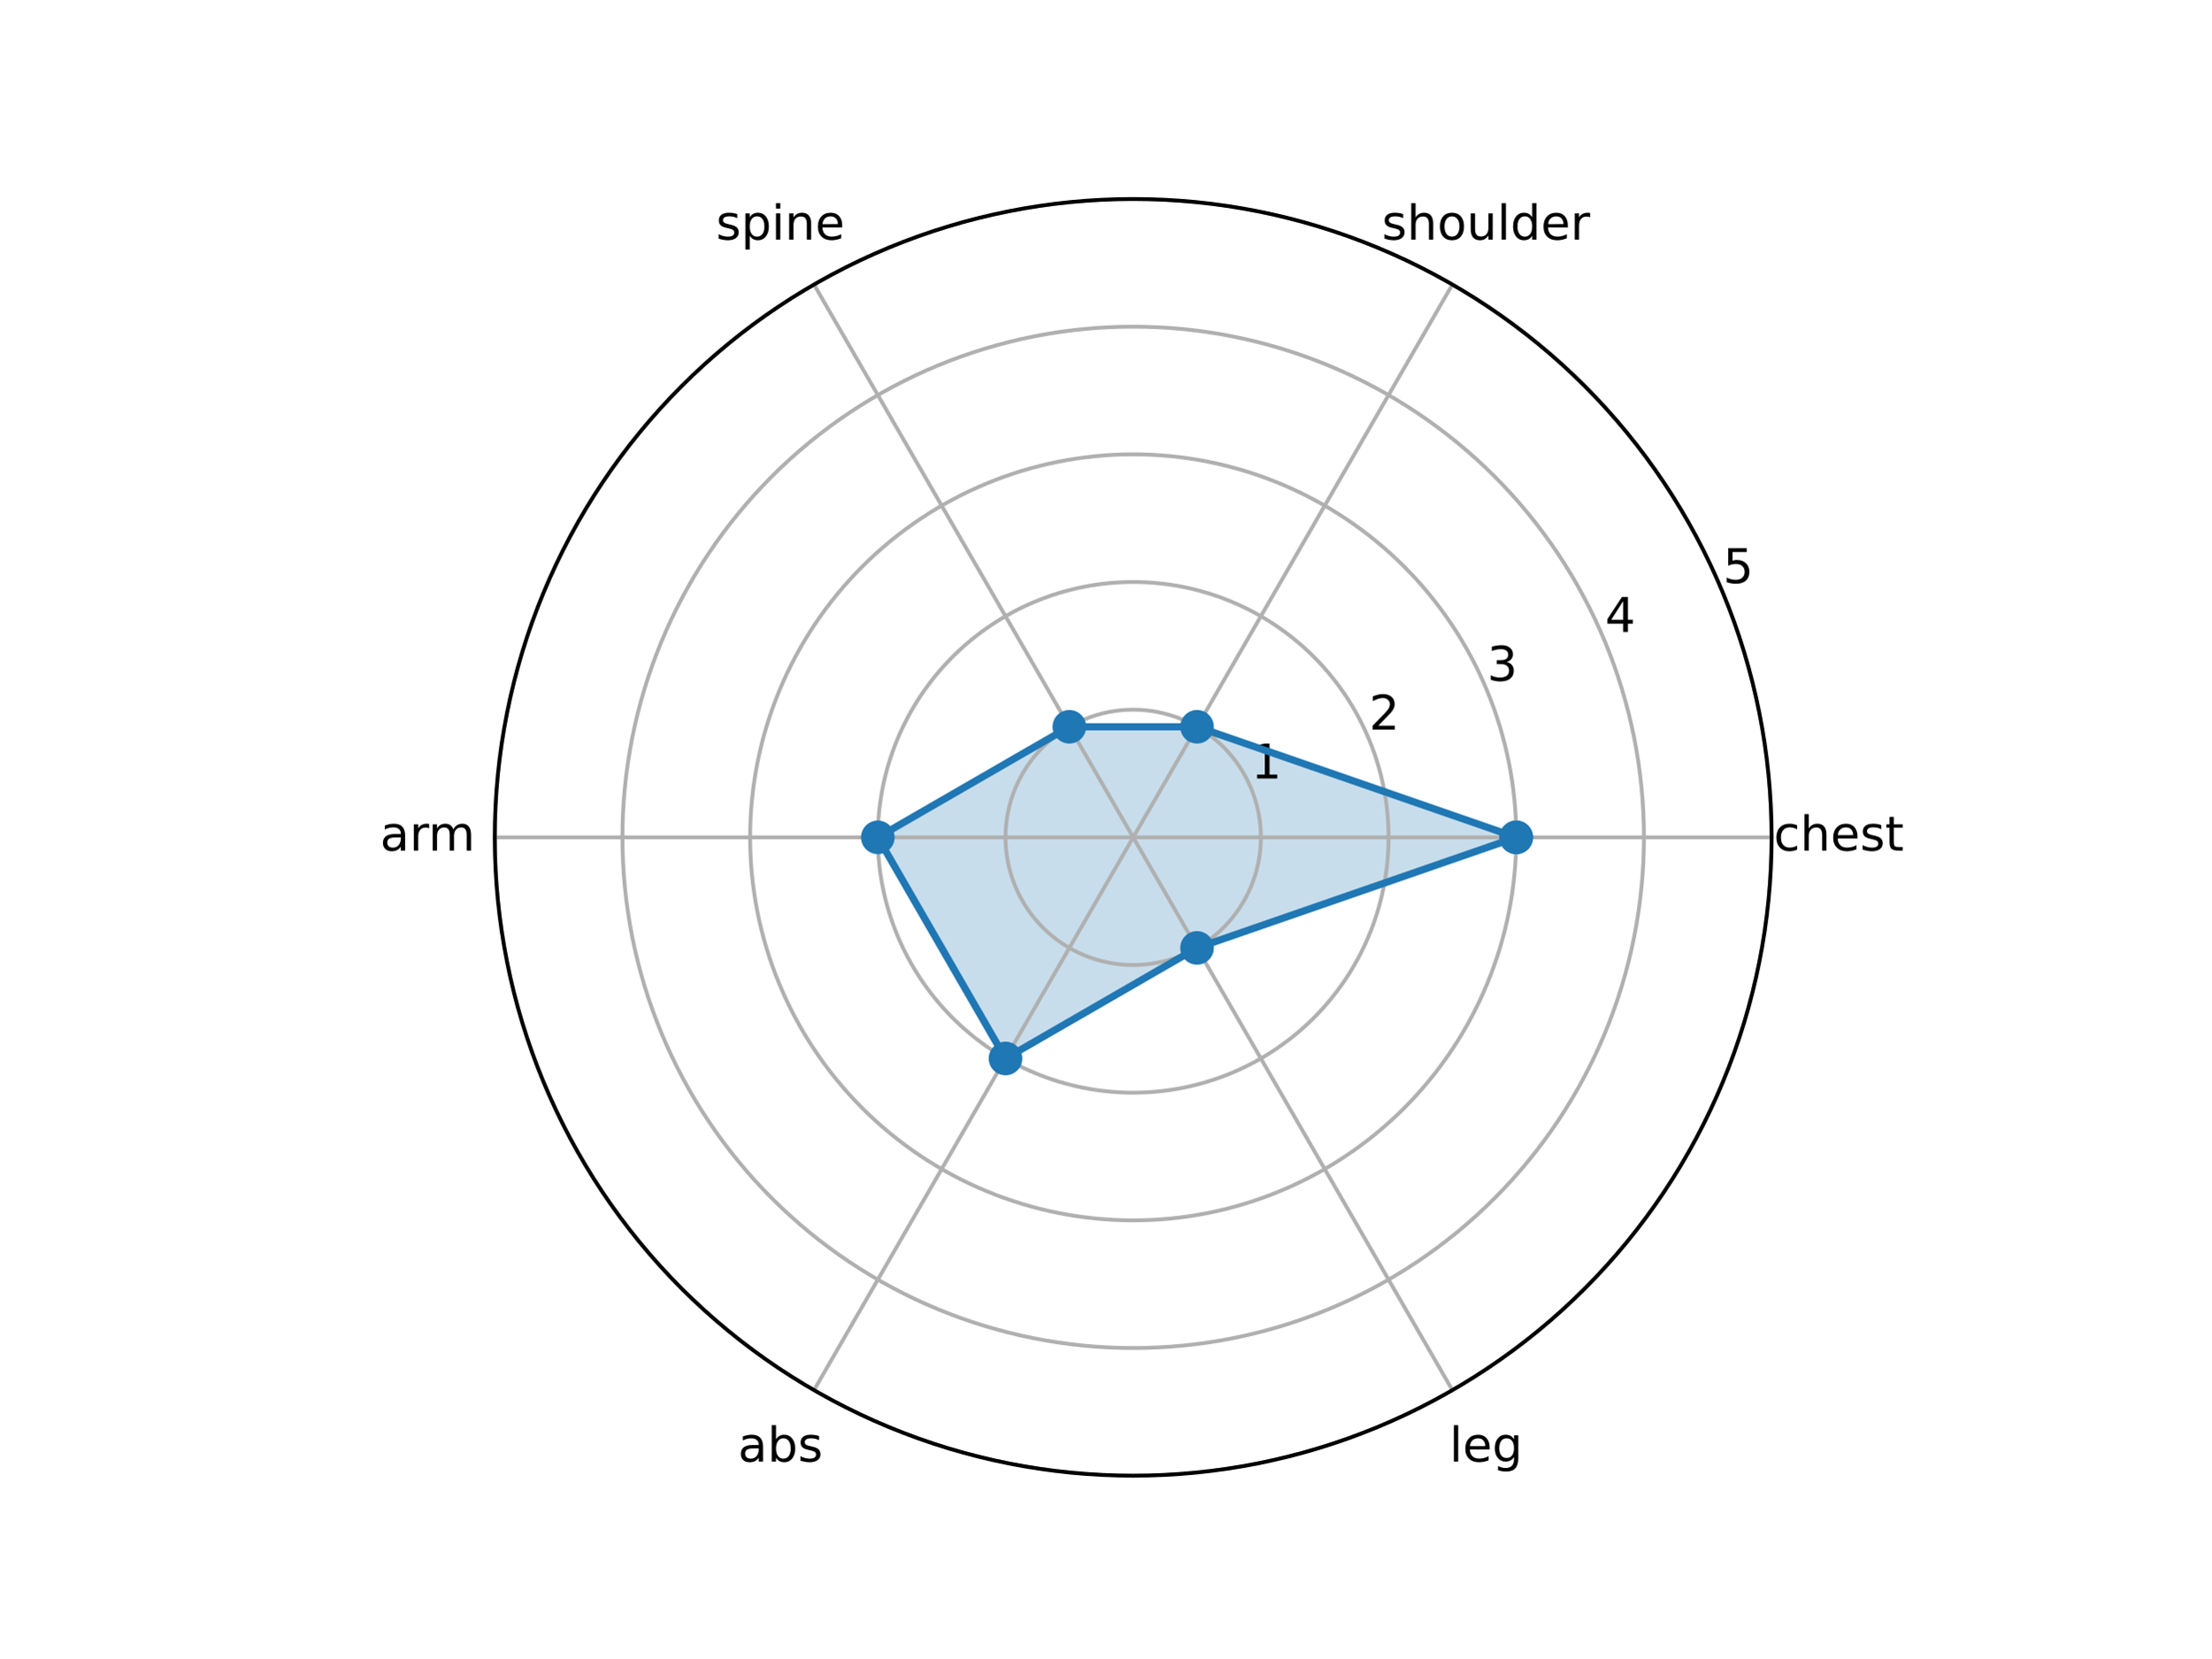
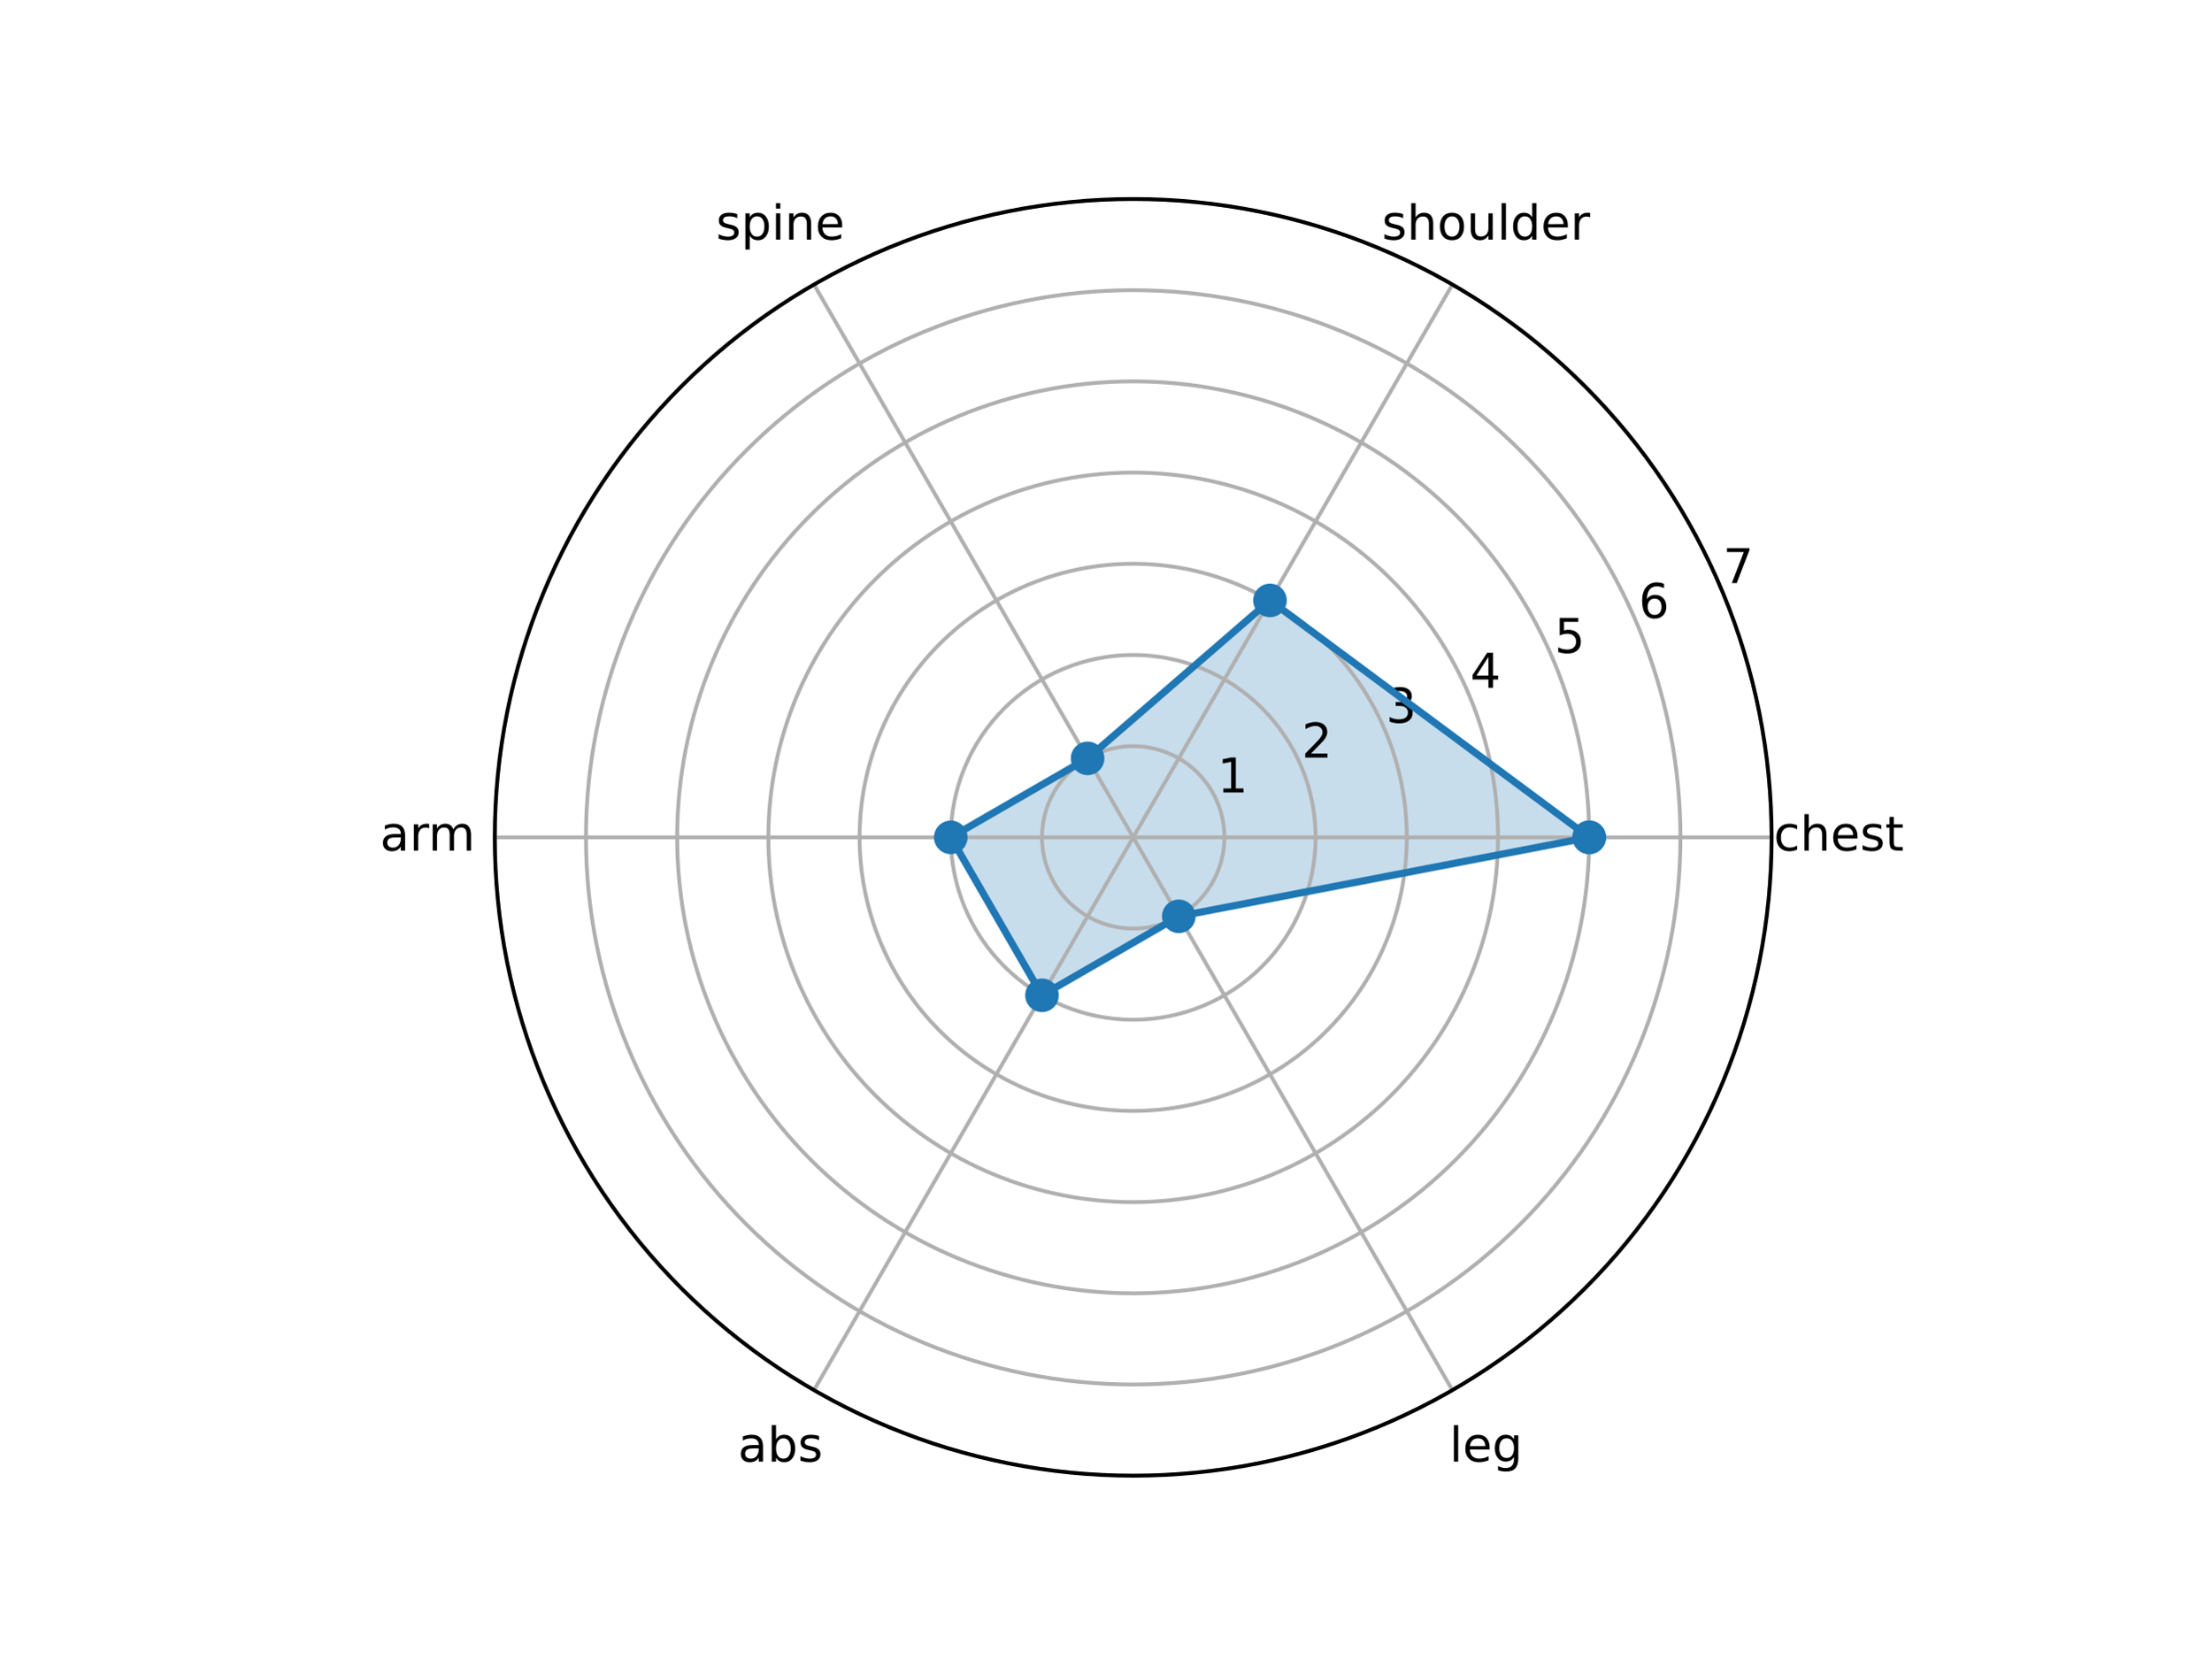
<svg xmlns="http://www.w3.org/2000/svg" xmlns:xlink="http://www.w3.org/1999/xlink" height="345.6pt" version="1.1" viewBox="0 0 460.8 345.6" width="460.8pt">
  <defs>
    <style type="text/css">*{stroke-linecap:butt;stroke-linejoin:round;}</style>
  </defs>
  <g id="figure_1">
    <g id="patch_1">
      <path d="M 0 345.6  L 460.8 345.6  L 460.8 0  L 0 0  z " style="fill:none;" />
    </g>
    <g id="axes_1">
      <g id="patch_2">
        <path d="M 369.216 174.528  C 369.216 157.055 365.774 139.752 359.088 123.61  C 352.401 107.467 342.6 92.798 330.245 80.443  C 317.89 68.088 303.221 58.287 287.078 51.6  C 270.936 44.914 253.633 41.472 236.16 41.472  C 218.687 41.472 201.384 44.914 185.242 51.6  C 169.099 58.287 154.43 68.088 142.075 80.443  C 129.72 92.798 119.919 107.467 113.232 123.61  C 106.546 139.752 103.104 157.055 103.104 174.528  C 103.104 192.001 106.546 209.304 113.232 225.446  C 119.919 241.589 129.72 256.258 142.075 268.613  C 154.43 280.968 169.099 290.769 185.242 297.456  C 201.384 304.142 218.687 307.584 236.16 307.584  C 253.633 307.584 270.936 304.142 287.078 297.456  C 303.221 290.769 317.89 280.968 330.245 268.613  C 342.6 256.258 352.401 241.589 359.088 225.446  C 365.774 209.304 369.216 192.001 369.216 174.528  M 236.16 174.528  C 236.16 174.528 236.16 174.528 236.16 174.528  C 236.16 174.528 236.16 174.528 236.16 174.528  C 236.16 174.528 236.16 174.528 236.16 174.528  C 236.16 174.528 236.16 174.528 236.16 174.528  C 236.16 174.528 236.16 174.528 236.16 174.528  C 236.16 174.528 236.16 174.528 236.16 174.528  C 236.16 174.528 236.16 174.528 236.16 174.528  C 236.16 174.528 236.16 174.528 236.16 174.528  C 236.16 174.528 236.16 174.528 236.16 174.528  C 236.16 174.528 236.16 174.528 236.16 174.528  C 236.16 174.528 236.16 174.528 236.16 174.528  C 236.16 174.528 236.16 174.528 236.16 174.528  C 236.16 174.528 236.16 174.528 236.16 174.528  C 236.16 174.528 236.16 174.528 236.16 174.528  C 236.16 174.528 236.16 174.528 236.16 174.528  C 236.16 174.528 236.16 174.528 236.16 174.528  M 369.216 174.528  z " style="fill:none;" />
      </g>
      <g id="patch_3">
-         <path clip-path="url(#p959f34511d)" d="M 315.994 174.528  L 249.466 151.482  L 222.854 151.482  L 182.938 174.528  L 209.549 220.62  L 249.466 197.574  L 315.994 174.528  z " style="fill:#1f77b4;opacity:0.25;" />
+         <path clip-path="url(#p0503468f8e)" d="M 331.2 174.528  L 264.672 125.144  L 226.656 158.067  L 198.144 174.528  L 217.152 207.451  L 245.664 190.989  L 331.2 174.528  z " style="fill:#1f77b4;opacity:0.25;" />
      </g>
      <g id="matplotlib.axis_1">
        <g id="xtick_1">
          <g id="line2d_1">
-             <path clip-path="url(#p959f34511d)" d="M 236.16 174.528  L 369.216 174.528  " style="fill:none;stroke:#b0b0b0;stroke-linecap:square;stroke-width:0.8;" />
+             <path clip-path="url(#p0503468f8e)" d="M 236.16 174.528  L 369.216 174.528  " style="fill:none;stroke:#b0b0b0;stroke-linecap:square;stroke-width:0.8;" />
          </g>
          <g id="text_1">
            <g transform="translate(369.6566 177.2874)scale(0.1 -0.1)">
              <defs>
                <path d="M 48.781 52.594  L 48.781 44.188  Q 44.969 46.297 41.141 47.344  Q 37.312 48.391 33.406 48.391  Q 24.656 48.391 19.812 42.844  Q 14.984 37.312 14.984 27.297  Q 14.984 17.281 19.812 11.734  Q 24.656 6.203 33.406 6.203  Q 37.312 6.203 41.141 7.25  Q 44.969 8.297 48.781 10.406  L 48.781 2.094  Q 45.016 0.344 40.984 -0.531  Q 36.969 -1.422 32.422 -1.422  Q 20.062 -1.422 12.781 6.344  Q 5.516 14.109 5.516 27.297  Q 5.516 40.672 12.859 48.328  Q 20.219 56 33.016 56  Q 37.156 56 41.109 55.141  Q 45.062 54.297 48.781 52.594  z " id="DejaVuSans-99" />
                <path d="M 54.891 33.016  L 54.891 0  L 45.906 0  L 45.906 32.719  Q 45.906 40.484 42.875 44.328  Q 39.844 48.188 33.797 48.188  Q 26.516 48.188 22.312 43.547  Q 18.109 38.922 18.109 30.906  L 18.109 0  L 9.078 0  L 9.078 75.984  L 18.109 75.984  L 18.109 46.188  Q 21.344 51.125 25.703 53.562  Q 30.078 56 35.797 56  Q 45.219 56 50.047 50.172  Q 54.891 44.344 54.891 33.016  z " id="DejaVuSans-104" />
                <path d="M 56.203 29.594  L 56.203 25.203  L 14.891 25.203  Q 15.484 15.922 20.484 11.062  Q 25.484 6.203 34.422 6.203  Q 39.594 6.203 44.453 7.469  Q 49.312 8.734 54.109 11.281  L 54.109 2.781  Q 49.266 0.734 44.188 -0.344  Q 39.109 -1.422 33.891 -1.422  Q 20.797 -1.422 13.156 6.188  Q 5.516 13.812 5.516 26.812  Q 5.516 40.234 12.766 48.109  Q 20.016 56 32.328 56  Q 43.359 56 49.781 48.891  Q 56.203 41.797 56.203 29.594  z M 47.219 32.234  Q 47.125 39.594 43.094 43.984  Q 39.062 48.391 32.422 48.391  Q 24.906 48.391 20.391 44.141  Q 15.875 39.891 15.188 32.172  z " id="DejaVuSans-101" />
                <path d="M 44.281 53.078  L 44.281 44.578  Q 40.484 46.531 36.375 47.5  Q 32.281 48.484 27.875 48.484  Q 21.188 48.484 17.844 46.438  Q 14.5 44.391 14.5 40.281  Q 14.5 37.156 16.891 35.375  Q 19.281 33.594 26.516 31.984  L 29.594 31.297  Q 39.156 29.25 43.188 25.516  Q 47.219 21.781 47.219 15.094  Q 47.219 7.469 41.188 3.016  Q 35.156 -1.422 24.609 -1.422  Q 20.219 -1.422 15.453 -0.562  Q 10.688 0.297 5.422 2  L 5.422 11.281  Q 10.406 8.688 15.234 7.391  Q 20.062 6.109 24.812 6.109  Q 31.156 6.109 34.562 8.281  Q 37.984 10.453 37.984 14.406  Q 37.984 18.062 35.516 20.016  Q 33.062 21.969 24.703 23.781  L 21.578 24.516  Q 13.234 26.266 9.516 29.906  Q 5.812 33.547 5.812 39.891  Q 5.812 47.609 11.281 51.797  Q 16.75 56 26.812 56  Q 31.781 56 36.172 55.266  Q 40.578 54.547 44.281 53.078  z " id="DejaVuSans-115" />
                <path d="M 18.312 70.219  L 18.312 54.688  L 36.812 54.688  L 36.812 47.703  L 18.312 47.703  L 18.312 18.016  Q 18.312 11.328 20.141 9.422  Q 21.969 7.516 27.594 7.516  L 36.812 7.516  L 36.812 0  L 27.594 0  Q 17.188 0 13.234 3.875  Q 9.281 7.766 9.281 18.016  L 9.281 47.703  L 2.688 47.703  L 2.688 54.688  L 9.281 54.688  L 9.281 70.219  z " id="DejaVuSans-116" />
              </defs>
              <use xlink:href="#DejaVuSans-99" />
              <use x="54.98" xlink:href="#DejaVuSans-104" />
              <use x="118.359" xlink:href="#DejaVuSans-101" />
              <use x="179.883" xlink:href="#DejaVuSans-115" />
              <use x="231.982" xlink:href="#DejaVuSans-116" />
            </g>
          </g>
        </g>
        <g id="xtick_2">
          <g id="line2d_2">
-             <path clip-path="url(#p959f34511d)" d="M 236.16 174.528  L 302.688 59.298  " style="fill:none;stroke:#b0b0b0;stroke-linecap:square;stroke-width:0.8;" />
+             <path clip-path="url(#p0503468f8e)" d="M 236.16 174.528  L 302.688 59.298  " style="fill:none;stroke:#b0b0b0;stroke-linecap:square;stroke-width:0.8;" />
          </g>
          <g id="text_2">
            <g transform="translate(287.9911 49.93314)scale(0.1 -0.1)">
              <defs>
                <path d="M 30.609 48.391  Q 23.391 48.391 19.188 42.75  Q 14.984 37.109 14.984 27.297  Q 14.984 17.484 19.156 11.844  Q 23.344 6.203 30.609 6.203  Q 37.797 6.203 41.984 11.859  Q 46.188 17.531 46.188 27.297  Q 46.188 37.016 41.984 42.703  Q 37.797 48.391 30.609 48.391  z M 30.609 56  Q 42.328 56 49.016 48.375  Q 55.719 40.766 55.719 27.297  Q 55.719 13.875 49.016 6.219  Q 42.328 -1.422 30.609 -1.422  Q 18.844 -1.422 12.172 6.219  Q 5.516 13.875 5.516 27.297  Q 5.516 40.766 12.172 48.375  Q 18.844 56 30.609 56  z " id="DejaVuSans-111" />
                <path d="M 8.5 21.578  L 8.5 54.688  L 17.484 54.688  L 17.484 21.922  Q 17.484 14.156 20.5 10.266  Q 23.531 6.391 29.594 6.391  Q 36.859 6.391 41.078 11.031  Q 45.312 15.672 45.312 23.688  L 45.312 54.688  L 54.297 54.688  L 54.297 0  L 45.312 0  L 45.312 8.406  Q 42.047 3.422 37.719 1  Q 33.406 -1.422 27.688 -1.422  Q 18.266 -1.422 13.375 4.438  Q 8.5 10.297 8.5 21.578  z M 31.109 56  z " id="DejaVuSans-117" />
                <path d="M 9.422 75.984  L 18.406 75.984  L 18.406 0  L 9.422 0  z " id="DejaVuSans-108" />
                <path d="M 45.406 46.391  L 45.406 75.984  L 54.391 75.984  L 54.391 0  L 45.406 0  L 45.406 8.203  Q 42.578 3.328 38.25 0.953  Q 33.938 -1.422 27.875 -1.422  Q 17.969 -1.422 11.734 6.484  Q 5.516 14.406 5.516 27.297  Q 5.516 40.188 11.734 48.094  Q 17.969 56 27.875 56  Q 33.938 56 38.25 53.625  Q 42.578 51.266 45.406 46.391  z M 14.797 27.297  Q 14.797 17.391 18.875 11.75  Q 22.953 6.109 30.078 6.109  Q 37.203 6.109 41.297 11.75  Q 45.406 17.391 45.406 27.297  Q 45.406 37.203 41.297 42.844  Q 37.203 48.484 30.078 48.484  Q 22.953 48.484 18.875 42.844  Q 14.797 37.203 14.797 27.297  z " id="DejaVuSans-100" />
                <path d="M 41.109 46.297  Q 39.594 47.172 37.812 47.578  Q 36.031 48 33.891 48  Q 26.266 48 22.188 43.047  Q 18.109 38.094 18.109 28.812  L 18.109 0  L 9.078 0  L 9.078 54.688  L 18.109 54.688  L 18.109 46.188  Q 20.953 51.172 25.484 53.578  Q 30.031 56 36.531 56  Q 37.453 56 38.578 55.875  Q 39.703 55.766 41.062 55.516  z " id="DejaVuSans-114" />
              </defs>
              <use xlink:href="#DejaVuSans-115" />
              <use x="52.1" xlink:href="#DejaVuSans-104" />
              <use x="115.479" xlink:href="#DejaVuSans-111" />
              <use x="176.66" xlink:href="#DejaVuSans-117" />
              <use x="240.039" xlink:href="#DejaVuSans-108" />
              <use x="267.822" xlink:href="#DejaVuSans-100" />
              <use x="331.299" xlink:href="#DejaVuSans-101" />
              <use x="392.822" xlink:href="#DejaVuSans-114" />
            </g>
          </g>
        </g>
        <g id="xtick_3">
          <g id="line2d_3">
-             <path clip-path="url(#p959f34511d)" d="M 236.16 174.528  L 169.632 59.298  " style="fill:none;stroke:#b0b0b0;stroke-linecap:square;stroke-width:0.8;" />
+             <path clip-path="url(#p0503468f8e)" d="M 236.16 174.528  L 169.632 59.298  " style="fill:none;stroke:#b0b0b0;stroke-linecap:square;stroke-width:0.8;" />
          </g>
          <g id="text_3">
            <g transform="translate(149.2187 49.93314)scale(0.1 -0.1)">
              <defs>
                <path d="M 18.109 8.203  L 18.109 -20.797  L 9.078 -20.797  L 9.078 54.688  L 18.109 54.688  L 18.109 46.391  Q 20.953 51.266 25.266 53.625  Q 29.594 56 35.594 56  Q 45.562 56 51.781 48.094  Q 58.016 40.188 58.016 27.297  Q 58.016 14.406 51.781 6.484  Q 45.562 -1.422 35.594 -1.422  Q 29.594 -1.422 25.266 0.953  Q 20.953 3.328 18.109 8.203  z M 48.688 27.297  Q 48.688 37.203 44.609 42.844  Q 40.531 48.484 33.406 48.484  Q 26.266 48.484 22.188 42.844  Q 18.109 37.203 18.109 27.297  Q 18.109 17.391 22.188 11.75  Q 26.266 6.109 33.406 6.109  Q 40.531 6.109 44.609 11.75  Q 48.688 17.391 48.688 27.297  z " id="DejaVuSans-112" />
                <path d="M 9.422 54.688  L 18.406 54.688  L 18.406 0  L 9.422 0  z M 9.422 75.984  L 18.406 75.984  L 18.406 64.594  L 9.422 64.594  z " id="DejaVuSans-105" />
                <path d="M 54.891 33.016  L 54.891 0  L 45.906 0  L 45.906 32.719  Q 45.906 40.484 42.875 44.328  Q 39.844 48.188 33.797 48.188  Q 26.516 48.188 22.312 43.547  Q 18.109 38.922 18.109 30.906  L 18.109 0  L 9.078 0  L 9.078 54.688  L 18.109 54.688  L 18.109 46.188  Q 21.344 51.125 25.703 53.562  Q 30.078 56 35.797 56  Q 45.219 56 50.047 50.172  Q 54.891 44.344 54.891 33.016  z " id="DejaVuSans-110" />
              </defs>
              <use xlink:href="#DejaVuSans-115" />
              <use x="52.1" xlink:href="#DejaVuSans-112" />
              <use x="115.576" xlink:href="#DejaVuSans-105" />
              <use x="143.359" xlink:href="#DejaVuSans-110" />
              <use x="206.738" xlink:href="#DejaVuSans-101" />
            </g>
          </g>
        </g>
        <g id="xtick_4">
          <g id="line2d_4">
-             <path clip-path="url(#p959f34511d)" d="M 236.16 174.528  L 103.104 174.528  " style="fill:none;stroke:#b0b0b0;stroke-linecap:square;stroke-width:0.8;" />
+             <path clip-path="url(#p0503468f8e)" d="M 236.16 174.528  L 103.104 174.528  " style="fill:none;stroke:#b0b0b0;stroke-linecap:square;stroke-width:0.8;" />
          </g>
          <g id="text_4">
            <g transform="translate(79.20166 177.2874)scale(0.1 -0.1)">
              <defs>
                <path d="M 34.281 27.484  Q 23.391 27.484 19.188 25  Q 14.984 22.516 14.984 16.5  Q 14.984 11.719 18.141 8.906  Q 21.297 6.109 26.703 6.109  Q 34.188 6.109 38.703 11.406  Q 43.219 16.703 43.219 25.484  L 43.219 27.484  z M 52.203 31.203  L 52.203 0  L 43.219 0  L 43.219 8.297  Q 40.141 3.328 35.547 0.953  Q 30.953 -1.422 24.312 -1.422  Q 15.922 -1.422 10.953 3.297  Q 6 8.016 6 15.922  Q 6 25.141 12.172 29.828  Q 18.359 34.516 30.609 34.516  L 43.219 34.516  L 43.219 35.406  Q 43.219 41.609 39.141 45  Q 35.062 48.391 27.688 48.391  Q 23 48.391 18.547 47.266  Q 14.109 46.141 10.016 43.891  L 10.016 52.203  Q 14.938 54.109 19.578 55.047  Q 24.219 56 28.609 56  Q 40.484 56 46.344 49.844  Q 52.203 43.703 52.203 31.203  z " id="DejaVuSans-97" />
                <path d="M 52 44.188  Q 55.375 50.25 60.062 53.125  Q 64.75 56 71.094 56  Q 79.641 56 84.281 50.016  Q 88.922 44.047 88.922 33.016  L 88.922 0  L 79.891 0  L 79.891 32.719  Q 79.891 40.578 77.094 44.375  Q 74.312 48.188 68.609 48.188  Q 61.625 48.188 57.562 43.547  Q 53.516 38.922 53.516 30.906  L 53.516 0  L 44.484 0  L 44.484 32.719  Q 44.484 40.625 41.703 44.406  Q 38.922 48.188 33.109 48.188  Q 26.219 48.188 22.156 43.531  Q 18.109 38.875 18.109 30.906  L 18.109 0  L 9.078 0  L 9.078 54.688  L 18.109 54.688  L 18.109 46.188  Q 21.188 51.219 25.484 53.609  Q 29.781 56 35.688 56  Q 41.656 56 45.828 52.969  Q 50 49.953 52 44.188  z " id="DejaVuSans-109" />
              </defs>
              <use xlink:href="#DejaVuSans-97" />
              <use x="61.279" xlink:href="#DejaVuSans-114" />
              <use x="100.643" xlink:href="#DejaVuSans-109" />
            </g>
          </g>
        </g>
        <g id="xtick_5">
          <g id="line2d_5">
-             <path clip-path="url(#p959f34511d)" d="M 236.16 174.528  L 169.632 289.758  " style="fill:none;stroke:#b0b0b0;stroke-linecap:square;stroke-width:0.8;" />
+             <path clip-path="url(#p0503468f8e)" d="M 236.16 174.528  L 169.632 289.758  " style="fill:none;stroke:#b0b0b0;stroke-linecap:square;stroke-width:0.8;" />
          </g>
          <g id="text_5">
            <g transform="translate(153.789 304.6416)scale(0.1 -0.1)">
              <defs>
                <path d="M 48.688 27.297  Q 48.688 37.203 44.609 42.844  Q 40.531 48.484 33.406 48.484  Q 26.266 48.484 22.188 42.844  Q 18.109 37.203 18.109 27.297  Q 18.109 17.391 22.188 11.75  Q 26.266 6.109 33.406 6.109  Q 40.531 6.109 44.609 11.75  Q 48.688 17.391 48.688 27.297  z M 18.109 46.391  Q 20.953 51.266 25.266 53.625  Q 29.594 56 35.594 56  Q 45.562 56 51.781 48.094  Q 58.016 40.188 58.016 27.297  Q 58.016 14.406 51.781 6.484  Q 45.562 -1.422 35.594 -1.422  Q 29.594 -1.422 25.266 0.953  Q 20.953 3.328 18.109 8.203  L 18.109 0  L 9.078 0  L 9.078 75.984  L 18.109 75.984  z " id="DejaVuSans-98" />
              </defs>
              <use xlink:href="#DejaVuSans-97" />
              <use x="61.279" xlink:href="#DejaVuSans-98" />
              <use x="124.756" xlink:href="#DejaVuSans-115" />
            </g>
          </g>
        </g>
        <g id="xtick_6">
          <g id="line2d_6">
-             <path clip-path="url(#p959f34511d)" d="M 236.16 174.528  L 302.688 289.758  " style="fill:none;stroke:#b0b0b0;stroke-linecap:square;stroke-width:0.8;" />
+             <path clip-path="url(#p0503468f8e)" d="M 236.16 174.528  L 302.688 289.758  " style="fill:none;stroke:#b0b0b0;stroke-linecap:square;stroke-width:0.8;" />
          </g>
          <g id="text_6">
            <g transform="translate(302.0482 304.6416)scale(0.1 -0.1)">
              <defs>
                <path d="M 45.406 27.984  Q 45.406 37.75 41.375 43.109  Q 37.359 48.484 30.078 48.484  Q 22.859 48.484 18.828 43.109  Q 14.797 37.75 14.797 27.984  Q 14.797 18.266 18.828 12.891  Q 22.859 7.516 30.078 7.516  Q 37.359 7.516 41.375 12.891  Q 45.406 18.266 45.406 27.984  z M 54.391 6.781  Q 54.391 -7.172 48.188 -13.984  Q 42 -20.797 29.203 -20.797  Q 24.469 -20.797 20.266 -20.094  Q 16.062 -19.391 12.109 -17.922  L 12.109 -9.188  Q 16.062 -11.328 19.922 -12.344  Q 23.781 -13.375 27.781 -13.375  Q 36.625 -13.375 41.016 -8.766  Q 45.406 -4.156 45.406 5.172  L 45.406 9.625  Q 42.625 4.781 38.281 2.391  Q 33.938 0 27.875 0  Q 17.828 0 11.672 7.656  Q 5.516 15.328 5.516 27.984  Q 5.516 40.672 11.672 48.328  Q 17.828 56 27.875 56  Q 33.938 56 38.281 53.609  Q 42.625 51.219 45.406 46.391  L 45.406 54.688  L 54.391 54.688  z " id="DejaVuSans-103" />
              </defs>
              <use xlink:href="#DejaVuSans-108" />
              <use x="27.783" xlink:href="#DejaVuSans-101" />
              <use x="89.307" xlink:href="#DejaVuSans-103" />
            </g>
          </g>
        </g>
      </g>
      <g id="matplotlib.axis_2">
        <g id="ytick_1">
          <g id="line2d_7">
-             <path clip-path="url(#p959f34511d)" d="M 262.771 174.528  C 262.771 171.033 262.083 167.573 260.746 164.344  C 259.408 161.116 257.448 158.182 254.977 155.711  C 252.506 153.24 249.572 151.28 246.344 149.942  C 243.115 148.605 239.655 147.917 236.16 147.917  C 232.665 147.917 229.205 148.605 225.976 149.942  C 222.748 151.28 219.814 153.24 217.343 155.711  C 214.872 158.182 212.912 161.116 211.574 164.344  C 210.237 167.573 209.549 171.033 209.549 174.528  C 209.549 178.023 210.237 181.483 211.574 184.712  C 212.912 187.94 214.872 190.874 217.343 193.345  C 219.814 195.816 222.748 197.776 225.976 199.114  C 229.205 200.451 232.665 201.139 236.16 201.139  C 239.655 201.139 243.115 200.451 246.344 199.114  C 249.572 197.776 252.506 195.816 254.977 193.345  C 257.448 190.874 259.408 187.94 260.746 184.712  C 262.083 181.483 262.771 178.023 262.771 174.528  " style="fill:none;stroke:#b0b0b0;stroke-linecap:square;stroke-width:0.8;" />
+             <path clip-path="url(#p0503468f8e)" d="M 255.168 174.528  C 255.168 172.032 254.676 169.56 253.721 167.254  C 252.766 164.948 251.366 162.852 249.601 161.087  C 247.836 159.322 245.74 157.922 243.434 156.967  C 241.128 156.012 238.656 155.52 236.16 155.52  C 233.664 155.52 231.192 156.012 228.886 156.967  C 226.58 157.922 224.484 159.322 222.719 161.087  C 220.954 162.852 219.554 164.948 218.599 167.254  C 217.644 169.56 217.152 172.032 217.152 174.528  C 217.152 177.024 217.644 179.496 218.599 181.802  C 219.554 184.108 220.954 186.204 222.719 187.969  C 224.484 189.734 226.58 191.134 228.886 192.089  C 231.192 193.044 233.664 193.536 236.16 193.536  C 238.656 193.536 241.128 193.044 243.434 192.089  C 245.74 191.134 247.836 189.734 249.601 187.969  C 251.366 186.204 252.766 184.108 253.721 181.802  C 254.676 179.496 255.168 177.024 255.168 174.528  " style="fill:none;stroke:#b0b0b0;stroke-linecap:square;stroke-width:0.8;" />
          </g>
          <g id="text_7">
-             <g transform="translate(260.7455 162.2646)scale(0.1 -0.1)">
+             <g transform="translate(253.7211 165.1743)scale(0.1 -0.1)">
              <defs>
                <path d="M 12.406 8.297  L 28.516 8.297  L 28.516 63.922  L 10.984 60.406  L 10.984 69.391  L 28.422 72.906  L 38.281 72.906  L 38.281 8.297  L 54.391 8.297  L 54.391 0  L 12.406 0  z " id="DejaVuSans-49" />
              </defs>
              <use xlink:href="#DejaVuSans-49" />
            </g>
          </g>
        </g>
        <g id="ytick_2">
          <g id="line2d_8">
-             <path clip-path="url(#p959f34511d)" d="M 289.382 174.528  C 289.382 167.539 288.006 160.618 285.331 154.161  C 282.656 147.704 278.736 141.836 273.794 136.894  C 268.852 131.952 262.984 128.032 256.527 125.357  C 250.07 122.682 243.149 121.306 236.16 121.306  C 229.171 121.306 222.25 122.682 215.793 125.357  C 209.336 128.032 203.468 131.952 198.526 136.894  C 193.584 141.836 189.664 147.704 186.989 154.161  C 184.314 160.618 182.938 167.539 182.938 174.528  C 182.938 181.517 184.314 188.438 186.989 194.895  C 189.664 201.352 193.584 207.22 198.526 212.162  C 203.468 217.104 209.336 221.024 215.793 223.699  C 222.25 226.374 229.171 227.75 236.16 227.75  C 243.149 227.75 250.07 226.374 256.527 223.699  C 262.984 221.024 268.852 217.104 273.794 212.162  C 278.736 207.22 282.656 201.352 285.331 194.895  C 288.006 188.438 289.382 181.517 289.382 174.528  " style="fill:none;stroke:#b0b0b0;stroke-linecap:square;stroke-width:0.8;" />
+             <path clip-path="url(#p0503468f8e)" d="M 274.176 174.528  C 274.176 169.536 273.193 164.592 271.282 159.98  C 269.372 155.368 266.571 151.177 263.041 147.647  C 259.511 144.117 255.32 141.316 250.708 139.406  C 246.096 137.495 241.152 136.512 236.16 136.512  C 231.168 136.512 226.224 137.495 221.612 139.406  C 217 141.316 212.809 144.117 209.279 147.647  C 205.749 151.177 202.948 155.368 201.038 159.98  C 199.127 164.592 198.144 169.536 198.144 174.528  C 198.144 179.52 199.127 184.464 201.038 189.076  C 202.948 193.688 205.749 197.879 209.279 201.409  C 212.809 204.939 217 207.74 221.612 209.65  C 226.224 211.561 231.168 212.544 236.16 212.544  C 241.152 212.544 246.096 211.561 250.708 209.65  C 255.32 207.74 259.511 204.939 263.041 201.409  C 266.571 197.879 269.372 193.688 271.282 189.076  C 273.193 184.464 274.176 179.52 274.176 174.528  " style="fill:none;stroke:#b0b0b0;stroke-linecap:square;stroke-width:0.8;" />
          </g>
          <g id="text_8">
-             <g transform="translate(285.3311 152.081)scale(0.1 -0.1)">
+             <g transform="translate(271.2822 157.9002)scale(0.1 -0.1)">
              <defs>
                <path d="M 19.188 8.297  L 53.609 8.297  L 53.609 0  L 7.328 0  L 7.328 8.297  Q 12.938 14.109 22.625 23.891  Q 32.328 33.688 34.812 36.531  Q 39.547 41.844 41.422 45.531  Q 43.312 49.219 43.312 52.781  Q 43.312 58.594 39.234 62.25  Q 35.156 65.922 28.609 65.922  Q 23.969 65.922 18.812 64.312  Q 13.672 62.703 7.812 59.422  L 7.812 69.391  Q 13.766 71.781 18.938 73  Q 24.125 74.219 28.422 74.219  Q 39.75 74.219 46.484 68.547  Q 53.219 62.891 53.219 53.422  Q 53.219 48.922 51.531 44.891  Q 49.859 40.875 45.406 35.406  Q 44.188 33.984 37.641 27.219  Q 31.109 20.453 19.188 8.297  z " id="DejaVuSans-50" />
              </defs>
              <use xlink:href="#DejaVuSans-50" />
            </g>
          </g>
        </g>
        <g id="ytick_3">
          <g id="line2d_9">
-             <path clip-path="url(#p959f34511d)" d="M 315.994 174.528  C 315.994 164.044 313.929 153.663 309.917 143.977  C 305.905 134.291 300.024 125.49 292.611 118.077  C 285.198 110.664 276.397 104.783 266.711 100.771  C 257.025 96.759 246.644 94.694 236.16 94.694  C 225.676 94.694 215.295 96.759 205.609 100.771  C 195.923 104.783 187.122 110.664 179.709 118.077  C 172.296 125.49 166.415 134.291 162.403 143.977  C 158.391 153.663 156.326 164.044 156.326 174.528  C 156.326 185.012 158.391 195.393 162.403 205.079  C 166.415 214.765 172.296 223.566 179.709 230.979  C 187.122 238.392 195.923 244.273 205.609 248.285  C 215.295 252.297 225.676 254.362 236.16 254.362  C 246.644 254.362 257.025 252.297 266.711 248.285  C 276.397 244.273 285.198 238.392 292.611 230.979  C 300.024 223.566 305.905 214.765 309.917 205.079  C 313.929 195.393 315.994 185.012 315.994 174.528  " style="fill:none;stroke:#b0b0b0;stroke-linecap:square;stroke-width:0.8;" />
+             <path clip-path="url(#p0503468f8e)" d="M 293.184 174.528  C 293.184 167.04 291.709 159.624 288.843 152.706  C 285.978 145.788 281.777 139.501 276.482 134.206  C 271.187 128.911 264.9 124.71 257.982 121.845  C 251.064 118.979 243.648 117.504 236.16 117.504  C 228.672 117.504 221.256 118.979 214.338 121.845  C 207.42 124.71 201.133 128.911 195.838 134.206  C 190.543 139.501 186.342 145.788 183.477 152.706  C 180.611 159.624 179.136 167.04 179.136 174.528  C 179.136 182.016 180.611 189.432 183.477 196.35  C 186.342 203.268 190.543 209.555 195.838 214.85  C 201.133 220.145 207.42 224.346 214.338 227.211  C 221.256 230.077 228.672 231.552 236.16 231.552  C 243.648 231.552 251.064 230.077 257.982 227.211  C 264.9 224.346 271.187 220.145 276.482 214.85  C 281.777 209.555 285.978 203.268 288.843 196.35  C 291.709 189.432 293.184 182.016 293.184 174.528  " style="fill:none;stroke:#b0b0b0;stroke-linecap:square;stroke-width:0.8;" />
          </g>
          <g id="text_9">
-             <g transform="translate(309.9166 141.8973)scale(0.1 -0.1)">
+             <g transform="translate(288.8433 150.6262)scale(0.1 -0.1)">
              <defs>
                <path d="M 40.578 39.312  Q 47.656 37.797 51.625 33  Q 55.609 28.219 55.609 21.188  Q 55.609 10.406 48.188 4.484  Q 40.766 -1.422 27.094 -1.422  Q 22.516 -1.422 17.656 -0.516  Q 12.797 0.391 7.625 2.203  L 7.625 11.719  Q 11.719 9.328 16.594 8.109  Q 21.484 6.891 26.812 6.891  Q 36.078 6.891 40.938 10.547  Q 45.797 14.203 45.797 21.188  Q 45.797 27.641 41.281 31.266  Q 36.766 34.906 28.719 34.906  L 20.219 34.906  L 20.219 43.016  L 29.109 43.016  Q 36.375 43.016 40.234 45.922  Q 44.094 48.828 44.094 54.297  Q 44.094 59.906 40.109 62.906  Q 36.141 65.922 28.719 65.922  Q 24.656 65.922 20.016 65.031  Q 15.375 64.156 9.812 62.312  L 9.812 71.094  Q 15.438 72.656 20.344 73.438  Q 25.25 74.219 29.594 74.219  Q 40.828 74.219 47.359 69.109  Q 53.906 64.016 53.906 55.328  Q 53.906 49.266 50.438 45.094  Q 46.969 40.922 40.578 39.312  z " id="DejaVuSans-51" />
              </defs>
              <use xlink:href="#DejaVuSans-51" />
            </g>
          </g>
        </g>
        <g id="ytick_4">
          <g id="line2d_10">
-             <path clip-path="url(#p959f34511d)" d="M 342.605 174.528  C 342.605 160.55 339.851 146.708 334.502 133.793  C 329.153 120.879 321.312 109.144 311.428 99.26  C 301.544 89.376 289.809 81.535 276.895 76.186  C 263.98 70.837 250.138 68.083 236.16 68.083  C 222.182 68.083 208.34 70.837 195.425 76.186  C 182.511 81.535 170.776 89.376 160.892 99.26  C 151.008 109.144 143.167 120.879 137.818 133.793  C 132.469 146.708 129.715 160.55 129.715 174.528  C 129.715 188.506 132.469 202.348 137.818 215.263  C 143.167 228.177 151.008 239.912 160.892 249.796  C 170.776 259.68 182.511 267.521 195.425 272.87  C 208.34 278.219 222.182 280.973 236.16 280.973  C 250.138 280.973 263.98 278.219 276.895 272.87  C 289.809 267.521 301.544 259.68 311.428 249.796  C 321.312 239.912 329.153 228.177 334.502 215.263  C 339.851 202.348 342.605 188.506 342.605 174.528  " style="fill:none;stroke:#b0b0b0;stroke-linecap:square;stroke-width:0.8;" />
+             <path clip-path="url(#p0503468f8e)" d="M 312.192 174.528  C 312.192 164.544 310.225 154.656 306.404 145.432  C 302.584 136.207 296.983 127.825 289.923 120.765  C 282.863 113.705 274.481 108.104 265.256 104.284  C 256.032 100.463 246.144 98.496 236.16 98.496  C 226.176 98.496 216.288 100.463 207.064 104.284  C 197.839 108.104 189.457 113.705 182.397 120.765  C 175.337 127.825 169.736 136.207 165.916 145.432  C 162.095 154.656 160.128 164.544 160.128 174.528  C 160.128 184.512 162.095 194.4 165.916 203.624  C 169.736 212.849 175.337 221.231 182.397 228.291  C 189.457 235.351 197.839 240.952 207.064 244.772  C 216.288 248.593 226.176 250.56 236.16 250.56  C 246.144 250.56 256.032 248.593 265.256 244.772  C 274.481 240.952 282.863 235.351 289.923 228.291  C 296.983 221.231 302.584 212.849 306.404 203.624  C 310.225 194.4 312.192 184.512 312.192 174.528  " style="fill:none;stroke:#b0b0b0;stroke-linecap:square;stroke-width:0.8;" />
          </g>
          <g id="text_10">
-             <g transform="translate(334.5022 131.7137)scale(0.1 -0.1)">
+             <g transform="translate(306.4044 143.3521)scale(0.1 -0.1)">
              <defs>
                <path d="M 37.797 64.312  L 12.891 25.391  L 37.797 25.391  z M 35.203 72.906  L 47.609 72.906  L 47.609 25.391  L 58.016 25.391  L 58.016 17.188  L 47.609 17.188  L 47.609 0  L 37.797 0  L 37.797 17.188  L 4.891 17.188  L 4.891 26.703  z " id="DejaVuSans-52" />
              </defs>
              <use xlink:href="#DejaVuSans-52" />
            </g>
          </g>
        </g>
        <g id="ytick_5">
          <g id="line2d_11">
-             <path clip-path="url(#p959f34511d)" d="M 369.216 174.528  C 369.216 157.055 365.774 139.752 359.088 123.61  C 352.401 107.467 342.6 92.798 330.245 80.443  C 317.89 68.088 303.221 58.287 287.078 51.6  C 270.936 44.914 253.633 41.472 236.16 41.472  C 218.687 41.472 201.384 44.914 185.242 51.6  C 169.099 58.287 154.43 68.088 142.075 80.443  C 129.72 92.798 119.919 107.467 113.232 123.61  C 106.546 139.752 103.104 157.055 103.104 174.528  C 103.104 192.001 106.546 209.304 113.232 225.446  C 119.919 241.589 129.72 256.258 142.075 268.613  C 154.43 280.968 169.099 290.769 185.242 297.456  C 201.384 304.142 218.687 307.584 236.16 307.584  C 253.633 307.584 270.936 304.142 287.078 297.456  C 303.221 290.769 317.89 280.968 330.245 268.613  C 342.6 256.258 352.401 241.589 359.088 225.446  C 365.774 209.304 369.216 192.001 369.216 174.528  " style="fill:none;stroke:#b0b0b0;stroke-linecap:square;stroke-width:0.8;" />
+             <path clip-path="url(#p0503468f8e)" d="M 331.2 174.528  C 331.2 162.047 328.742 149.688 323.966 138.158  C 319.189 126.627 312.189 116.15 303.363 107.325  C 294.538 98.499 284.061 91.499 272.53 86.722  C 261 81.946 248.641 79.488 236.16 79.488  C 223.679 79.488 211.32 81.946 199.79 86.722  C 188.259 91.499 177.782 98.499 168.957 107.325  C 160.131 116.15 153.131 126.627 148.354 138.158  C 143.578 149.688 141.12 162.047 141.12 174.528  C 141.12 187.009 143.578 199.368 148.354 210.898  C 153.131 222.429 160.131 232.906 168.957 241.731  C 177.782 250.557 188.259 257.557 199.79 262.334  C 211.32 267.11 223.679 269.568 236.16 269.568  C 248.641 269.568 261 267.11 272.53 262.334  C 284.061 257.557 294.538 250.557 303.363 241.731  C 312.189 232.906 319.189 222.429 323.966 210.898  C 328.742 199.368 331.2 187.009 331.2 174.528  " style="fill:none;stroke:#b0b0b0;stroke-linecap:square;stroke-width:0.8;" />
          </g>
          <g id="text_11">
+             <g transform="translate(323.9655 136.0781)scale(0.1 -0.1)">
+               <defs>
+                 <path d="M 10.797 72.906  L 49.516 72.906  L 49.516 64.594  L 19.828 64.594  L 19.828 46.734  Q 21.969 47.469 24.109 47.828  Q 26.266 48.188 28.422 48.188  Q 40.625 48.188 47.75 41.5  Q 54.891 34.812 54.891 23.391  Q 54.891 11.625 47.562 5.094  Q 40.234 -1.422 26.906 -1.422  Q 22.312 -1.422 17.547 -0.641  Q 12.797 0.141 7.719 1.703  L 7.719 11.625  Q 12.109 9.234 16.797 8.062  Q 21.484 6.891 26.703 6.891  Q 35.156 6.891 40.078 11.328  Q 45.016 15.766 45.016 23.391  Q 45.016 31 40.078 35.438  Q 35.156 39.891 26.703 39.891  Q 22.75 39.891 18.812 39.016  Q 14.891 38.141 10.797 36.281  z " id="DejaVuSans-53" />
+               </defs>
+               <use xlink:href="#DejaVuSans-53" />
+             </g>
+           </g>
+         </g>
+         <g id="ytick_6">
+           <g id="line2d_12">
+             <path clip-path="url(#p0503468f8e)" d="M 350.208 174.528  C 350.208 159.551 347.258 144.72 341.527 130.884  C 335.795 117.047 327.394 104.474 316.804 93.884  C 306.214 83.294 293.641 74.893 279.804 69.161  C 265.968 63.43 251.137 60.48 236.16 60.48  C 221.183 60.48 206.352 63.43 192.516 69.161  C 178.679 74.893 166.106 83.294 155.516 93.884  C 144.926 104.474 136.525 117.047 130.793 130.884  C 125.062 144.72 122.112 159.551 122.112 174.528  C 122.112 189.505 125.062 204.336 130.793 218.172  C 136.525 232.009 144.926 244.582 155.516 255.172  C 166.106 265.762 178.679 274.163 192.516 279.895  C 206.352 285.626 221.183 288.576 236.16 288.576  C 251.137 288.576 265.968 285.626 279.804 279.895  C 293.641 274.163 306.214 265.762 316.804 255.172  C 327.394 244.582 335.795 232.009 341.527 218.172  C 347.258 204.336 350.208 189.505 350.208 174.528  " style="fill:none;stroke:#b0b0b0;stroke-linecap:square;stroke-width:0.8;" />
+           </g>
+           <g id="text_12">
+             <g transform="translate(341.5266 128.804)scale(0.1 -0.1)">
+               <defs>
+                 <path d="M 33.016 40.375  Q 26.375 40.375 22.484 35.828  Q 18.609 31.297 18.609 23.391  Q 18.609 15.531 22.484 10.953  Q 26.375 6.391 33.016 6.391  Q 39.656 6.391 43.531 10.953  Q 47.406 15.531 47.406 23.391  Q 47.406 31.297 43.531 35.828  Q 39.656 40.375 33.016 40.375  z M 52.594 71.297  L 52.594 62.312  Q 48.875 64.062 45.094 64.984  Q 41.312 65.922 37.594 65.922  Q 27.828 65.922 22.672 59.328  Q 17.531 52.734 16.797 39.406  Q 19.672 43.656 24.016 45.922  Q 28.375 48.188 33.594 48.188  Q 44.578 48.188 50.953 41.516  Q 57.328 34.859 57.328 23.391  Q 57.328 12.156 50.688 5.359  Q 44.047 -1.422 33.016 -1.422  Q 20.359 -1.422 13.672 8.266  Q 6.984 17.969 6.984 36.375  Q 6.984 53.656 15.188 63.938  Q 23.391 74.219 37.203 74.219  Q 40.922 74.219 44.703 73.484  Q 48.484 72.75 52.594 71.297  z " id="DejaVuSans-54" />
+               </defs>
+               <use xlink:href="#DejaVuSans-54" />
+             </g>
+           </g>
+         </g>
+         <g id="ytick_7">
+           <g id="line2d_13">
+             <path clip-path="url(#p0503468f8e)" d="M 369.216 174.528  C 369.216 157.055 365.774 139.752 359.088 123.61  C 352.401 107.467 342.6 92.798 330.245 80.443  C 317.89 68.088 303.221 58.287 287.078 51.6  C 270.936 44.914 253.633 41.472 236.16 41.472  C 218.687 41.472 201.384 44.914 185.242 51.6  C 169.099 58.287 154.43 68.088 142.075 80.443  C 129.72 92.798 119.919 107.467 113.232 123.61  C 106.546 139.752 103.104 157.055 103.104 174.528  C 103.104 192.001 106.546 209.304 113.232 225.446  C 119.919 241.589 129.72 256.258 142.075 268.613  C 154.43 280.968 169.099 290.769 185.242 297.456  C 201.384 304.142 218.687 307.584 236.16 307.584  C 253.633 307.584 270.936 304.142 287.078 297.456  C 303.221 290.769 317.89 280.968 330.245 268.613  C 342.6 256.258 352.401 241.589 359.088 225.446  C 365.774 209.304 369.216 192.001 369.216 174.528  " style="fill:none;stroke:#b0b0b0;stroke-linecap:square;stroke-width:0.8;" />
+           </g>
+           <g id="text_13">
            <g transform="translate(359.0877 121.53)scale(0.1 -0.1)">
              <defs>
-                 <path d="M 10.797 72.906  L 49.516 72.906  L 49.516 64.594  L 19.828 64.594  L 19.828 46.734  Q 21.969 47.469 24.109 47.828  Q 26.266 48.188 28.422 48.188  Q 40.625 48.188 47.75 41.5  Q 54.891 34.812 54.891 23.391  Q 54.891 11.625 47.562 5.094  Q 40.234 -1.422 26.906 -1.422  Q 22.312 -1.422 17.547 -0.641  Q 12.797 0.141 7.719 1.703  L 7.719 11.625  Q 12.109 9.234 16.797 8.062  Q 21.484 6.891 26.703 6.891  Q 35.156 6.891 40.078 11.328  Q 45.016 15.766 45.016 23.391  Q 45.016 31 40.078 35.438  Q 35.156 39.891 26.703 39.891  Q 22.75 39.891 18.812 39.016  Q 14.891 38.141 10.797 36.281  z " id="DejaVuSans-53" />
-               </defs>
-               <use xlink:href="#DejaVuSans-53" />
-             </g>
-           </g>
-         </g>
-       </g>
-       <g id="line2d_12">
-         <path clip-path="url(#p959f34511d)" d="M 315.994 174.528  L 249.466 151.482  L 222.854 151.482  L 182.938 174.528  L 209.549 220.62  L 249.466 197.574  L 315.994 174.528  " style="fill:none;stroke:#1f77b4;stroke-linecap:square;stroke-width:1.5;" />
+                 <path d="M 8.203 72.906  L 55.078 72.906  L 55.078 68.703  L 28.609 0  L 18.312 0  L 43.219 64.594  L 8.203 64.594  z " id="DejaVuSans-55" />
+               </defs>
+               <use xlink:href="#DejaVuSans-55" />
+             </g>
+           </g>
+         </g>
+       </g>
+       <g id="line2d_14">
+         <path clip-path="url(#p0503468f8e)" d="M 331.2 174.528  L 264.672 125.144  L 226.656 158.067  L 198.144 174.528  L 217.152 207.451  L 245.664 190.989  L 331.2 174.528  " style="fill:none;stroke:#1f77b4;stroke-linecap:square;stroke-width:1.5;" />
        <defs>
-           <path d="M 0 3  C 0.796 3 1.559 2.684 2.121 2.121  C 2.684 1.559 3 0.796 3 0  C 3 -0.796 2.684 -1.559 2.121 -2.121  C 1.559 -2.684 0.796 -3 0 -3  C -0.796 -3 -1.559 -2.684 -2.121 -2.121  C -2.684 -1.559 -3 -0.796 -3 0  C -3 0.796 -2.684 1.559 -2.121 2.121  C -1.559 2.684 -0.796 3 0 3  z " id="m7dafb1ff56" style="stroke:#1f77b4;" />
+           <path d="M 0 3  C 0.796 3 1.559 2.684 2.121 2.121  C 2.684 1.559 3 0.796 3 0  C 3 -0.796 2.684 -1.559 2.121 -2.121  C 1.559 -2.684 0.796 -3 0 -3  C -0.796 -3 -1.559 -2.684 -2.121 -2.121  C -2.684 -1.559 -3 -0.796 -3 0  C -3 0.796 -2.684 1.559 -2.121 2.121  C -1.559 2.684 -0.796 3 0 3  z " id="m3931fd50af" style="stroke:#1f77b4;" />
        </defs>
-         <g clip-path="url(#p959f34511d)">
-           <use style="fill:#1f77b4;stroke:#1f77b4;" x="315.994" xlink:href="#m7dafb1ff56" y="174.528" />
-           <use style="fill:#1f77b4;stroke:#1f77b4;" x="249.466" xlink:href="#m7dafb1ff56" y="151.482" />
-           <use style="fill:#1f77b4;stroke:#1f77b4;" x="222.854" xlink:href="#m7dafb1ff56" y="151.482" />
-           <use style="fill:#1f77b4;stroke:#1f77b4;" x="182.938" xlink:href="#m7dafb1ff56" y="174.528" />
-           <use style="fill:#1f77b4;stroke:#1f77b4;" x="209.549" xlink:href="#m7dafb1ff56" y="220.62" />
-           <use style="fill:#1f77b4;stroke:#1f77b4;" x="249.466" xlink:href="#m7dafb1ff56" y="197.574" />
-           <use style="fill:#1f77b4;stroke:#1f77b4;" x="315.994" xlink:href="#m7dafb1ff56" y="174.528" />
+         <g clip-path="url(#p0503468f8e)">
+           <use style="fill:#1f77b4;stroke:#1f77b4;" x="331.2" xlink:href="#m3931fd50af" y="174.528" />
+           <use style="fill:#1f77b4;stroke:#1f77b4;" x="264.672" xlink:href="#m3931fd50af" y="125.144" />
+           <use style="fill:#1f77b4;stroke:#1f77b4;" x="226.656" xlink:href="#m3931fd50af" y="158.067" />
+           <use style="fill:#1f77b4;stroke:#1f77b4;" x="198.144" xlink:href="#m3931fd50af" y="174.528" />
+           <use style="fill:#1f77b4;stroke:#1f77b4;" x="217.152" xlink:href="#m3931fd50af" y="207.451" />
+           <use style="fill:#1f77b4;stroke:#1f77b4;" x="245.664" xlink:href="#m3931fd50af" y="190.989" />
+           <use style="fill:#1f77b4;stroke:#1f77b4;" x="331.2" xlink:href="#m3931fd50af" y="174.528" />
        </g>
      </g>
      <g id="patch_4">
        <path d="M 369.216 174.528  C 369.216 157.055 365.774 139.752 359.088 123.61  C 352.401 107.467 342.6 92.798 330.245 80.443  C 317.89 68.088 303.221 58.287 287.078 51.6  C 270.936 44.914 253.633 41.472 236.16 41.472  C 218.687 41.472 201.384 44.914 185.242 51.6  C 169.099 58.287 154.43 68.088 142.075 80.443  C 129.72 92.798 119.919 107.467 113.232 123.61  C 106.546 139.752 103.104 157.055 103.104 174.528  C 103.104 192.001 106.546 209.304 113.232 225.446  C 119.919 241.589 129.72 256.258 142.075 268.613  C 154.43 280.968 169.099 290.769 185.242 297.456  C 201.384 304.142 218.687 307.584 236.16 307.584  C 253.633 307.584 270.936 304.142 287.078 297.456  C 303.221 290.769 317.89 280.968 330.245 268.613  C 342.6 256.258 352.401 241.589 359.088 225.446  C 365.774 209.304 369.216 192.001 369.216 174.528  " style="fill:none;stroke:#000000;stroke-linecap:square;stroke-linejoin:miter;stroke-width:0.8;" />
      </g>
    </g>
  </g>
  <defs>
-     <clipPath id="p959f34511d">
+     <clipPath id="p0503468f8e">
      <path d="M 369.216 174.528  C 369.216 157.055 365.774 139.752 359.088 123.61  C 352.401 107.467 342.6 92.798 330.245 80.443  C 317.89 68.088 303.221 58.287 287.078 51.6  C 270.936 44.914 253.633 41.472 236.16 41.472  C 218.687 41.472 201.384 44.914 185.242 51.6  C 169.099 58.287 154.43 68.088 142.075 80.443  C 129.72 92.798 119.919 107.467 113.232 123.61  C 106.546 139.752 103.104 157.055 103.104 174.528  C 103.104 192.001 106.546 209.304 113.232 225.446  C 119.919 241.589 129.72 256.258 142.075 268.613  C 154.43 280.968 169.099 290.769 185.242 297.456  C 201.384 304.142 218.687 307.584 236.16 307.584  C 253.633 307.584 270.936 304.142 287.078 297.456  C 303.221 290.769 317.89 280.968 330.245 268.613  C 342.6 256.258 352.401 241.589 359.088 225.446  C 365.774 209.304 369.216 192.001 369.216 174.528  M 236.16 174.528  C 236.16 174.528 236.16 174.528 236.16 174.528  C 236.16 174.528 236.16 174.528 236.16 174.528  C 236.16 174.528 236.16 174.528 236.16 174.528  C 236.16 174.528 236.16 174.528 236.16 174.528  C 236.16 174.528 236.16 174.528 236.16 174.528  C 236.16 174.528 236.16 174.528 236.16 174.528  C 236.16 174.528 236.16 174.528 236.16 174.528  C 236.16 174.528 236.16 174.528 236.16 174.528  C 236.16 174.528 236.16 174.528 236.16 174.528  C 236.16 174.528 236.16 174.528 236.16 174.528  C 236.16 174.528 236.16 174.528 236.16 174.528  C 236.16 174.528 236.16 174.528 236.16 174.528  C 236.16 174.528 236.16 174.528 236.16 174.528  C 236.16 174.528 236.16 174.528 236.16 174.528  C 236.16 174.528 236.16 174.528 236.16 174.528  C 236.16 174.528 236.16 174.528 236.16 174.528  M 369.216 174.528  z " />
    </clipPath>
  </defs>
</svg>
